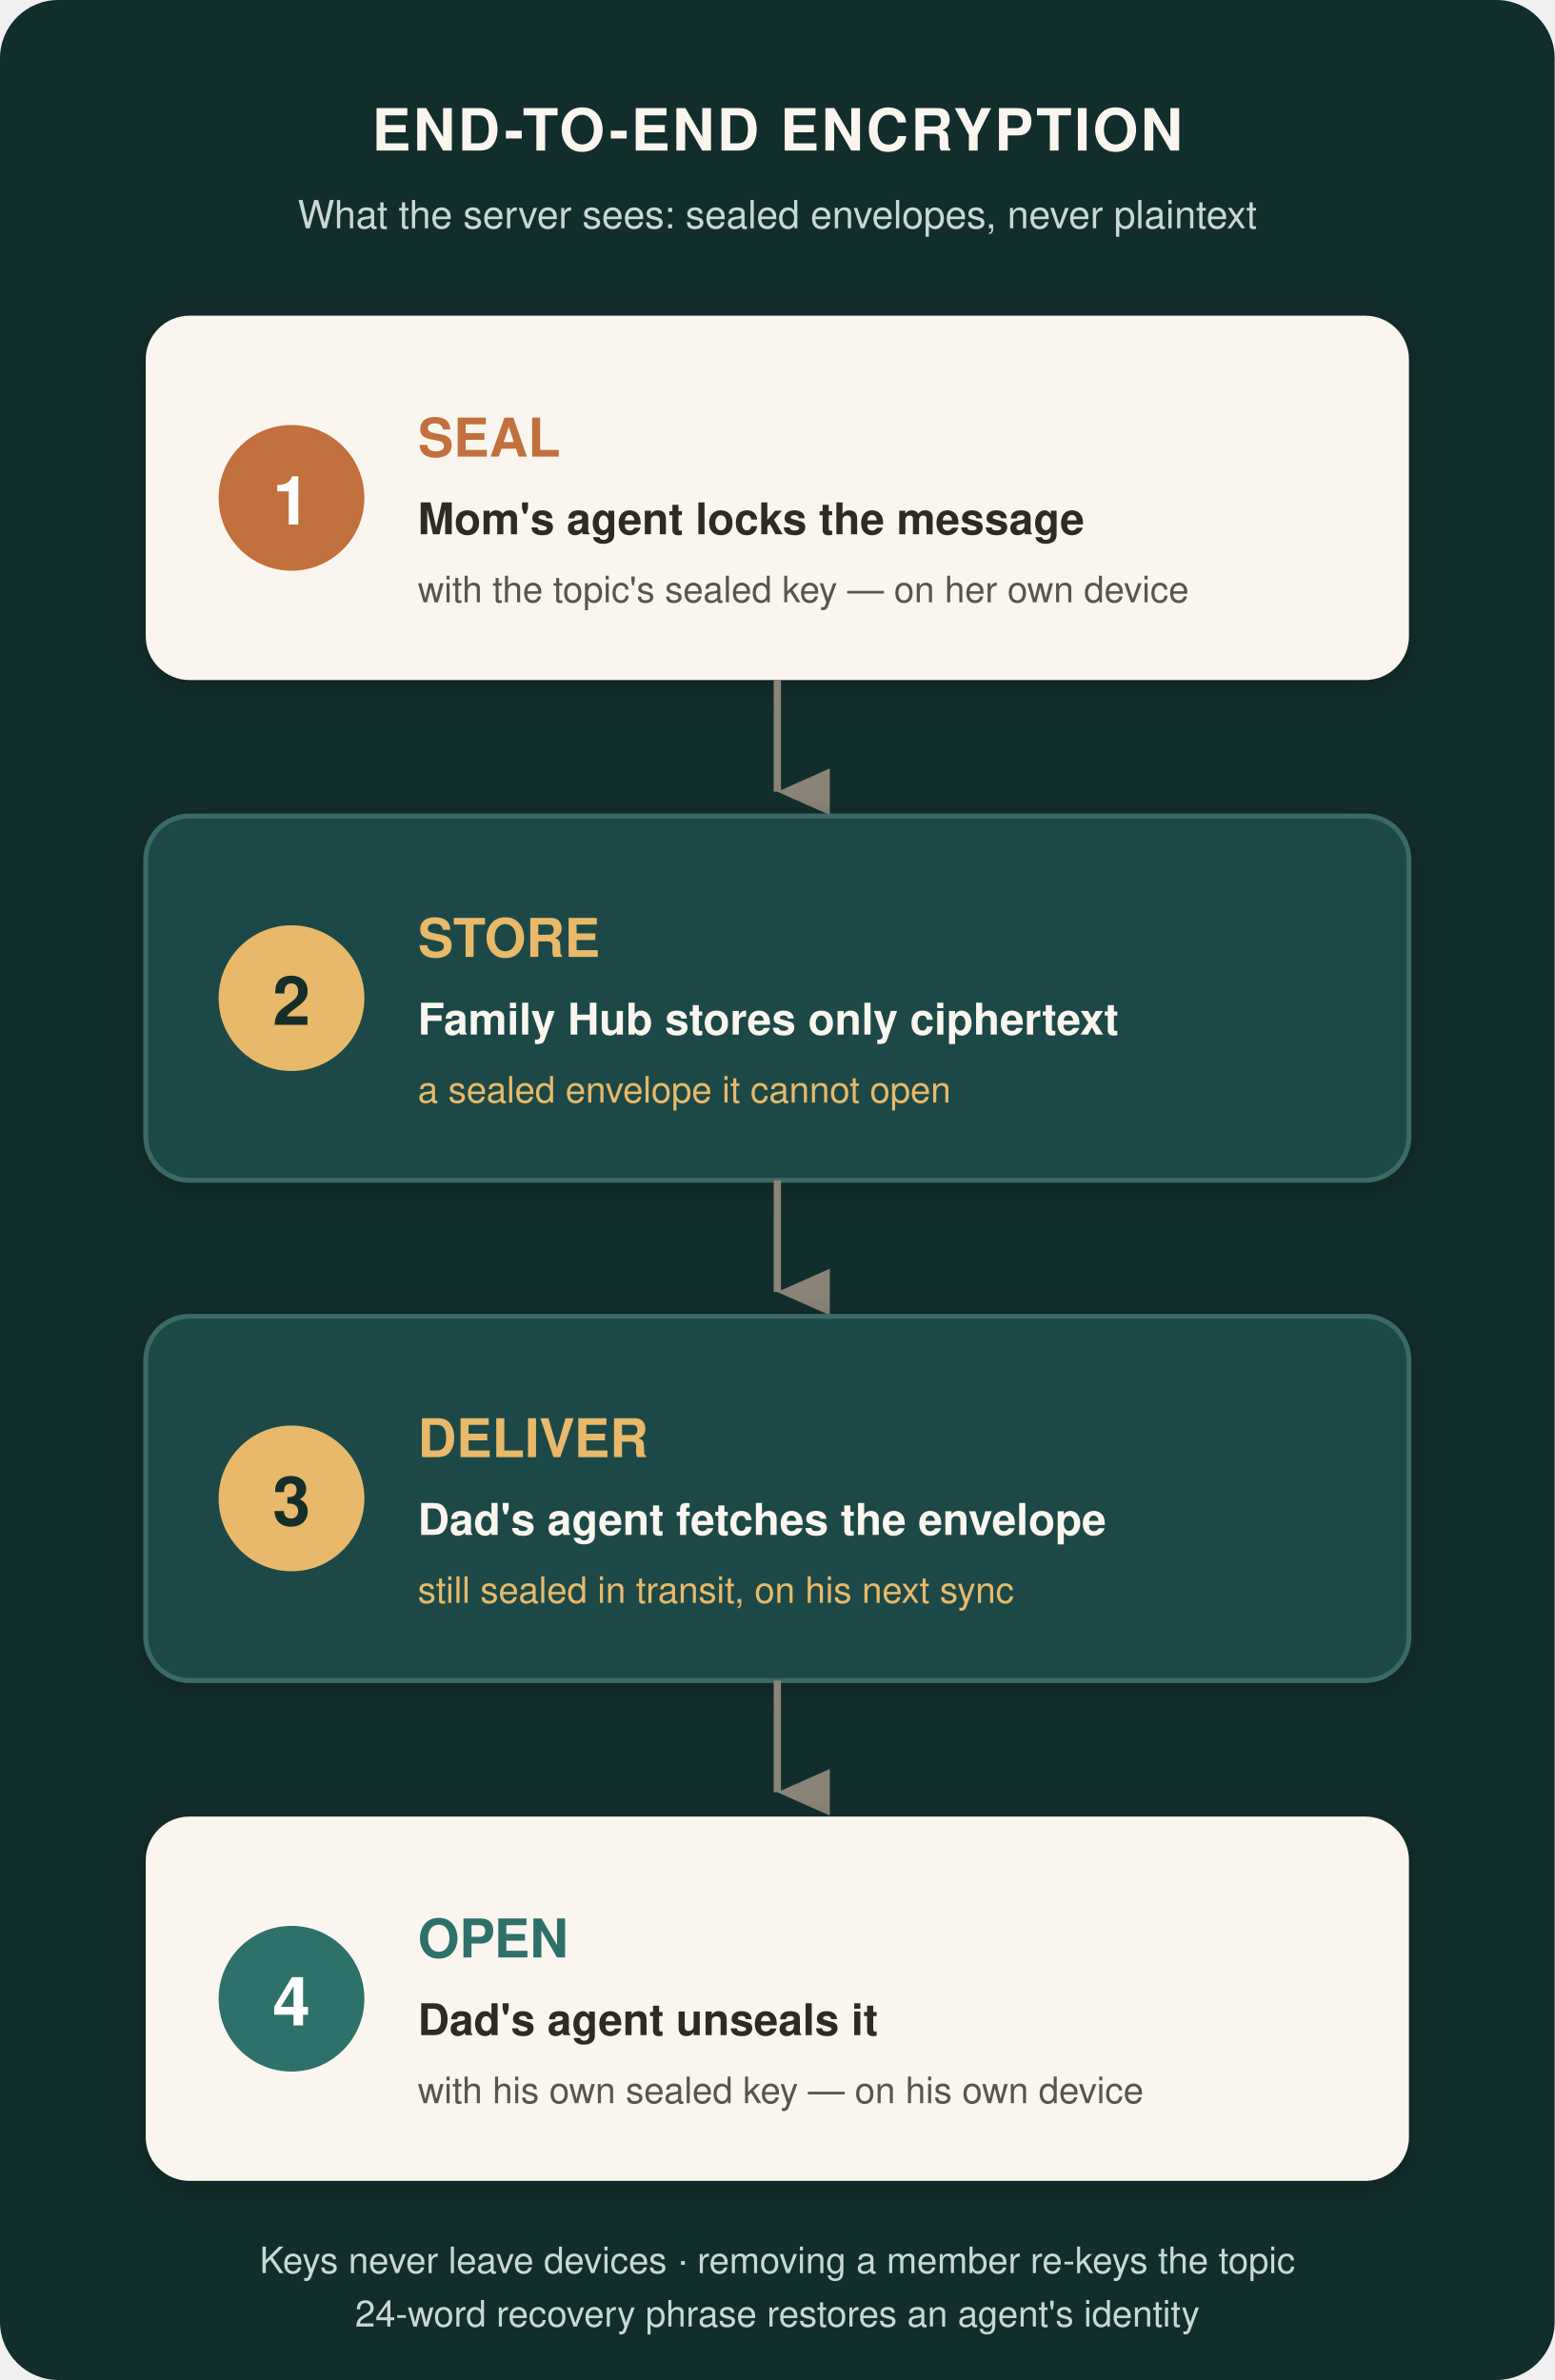
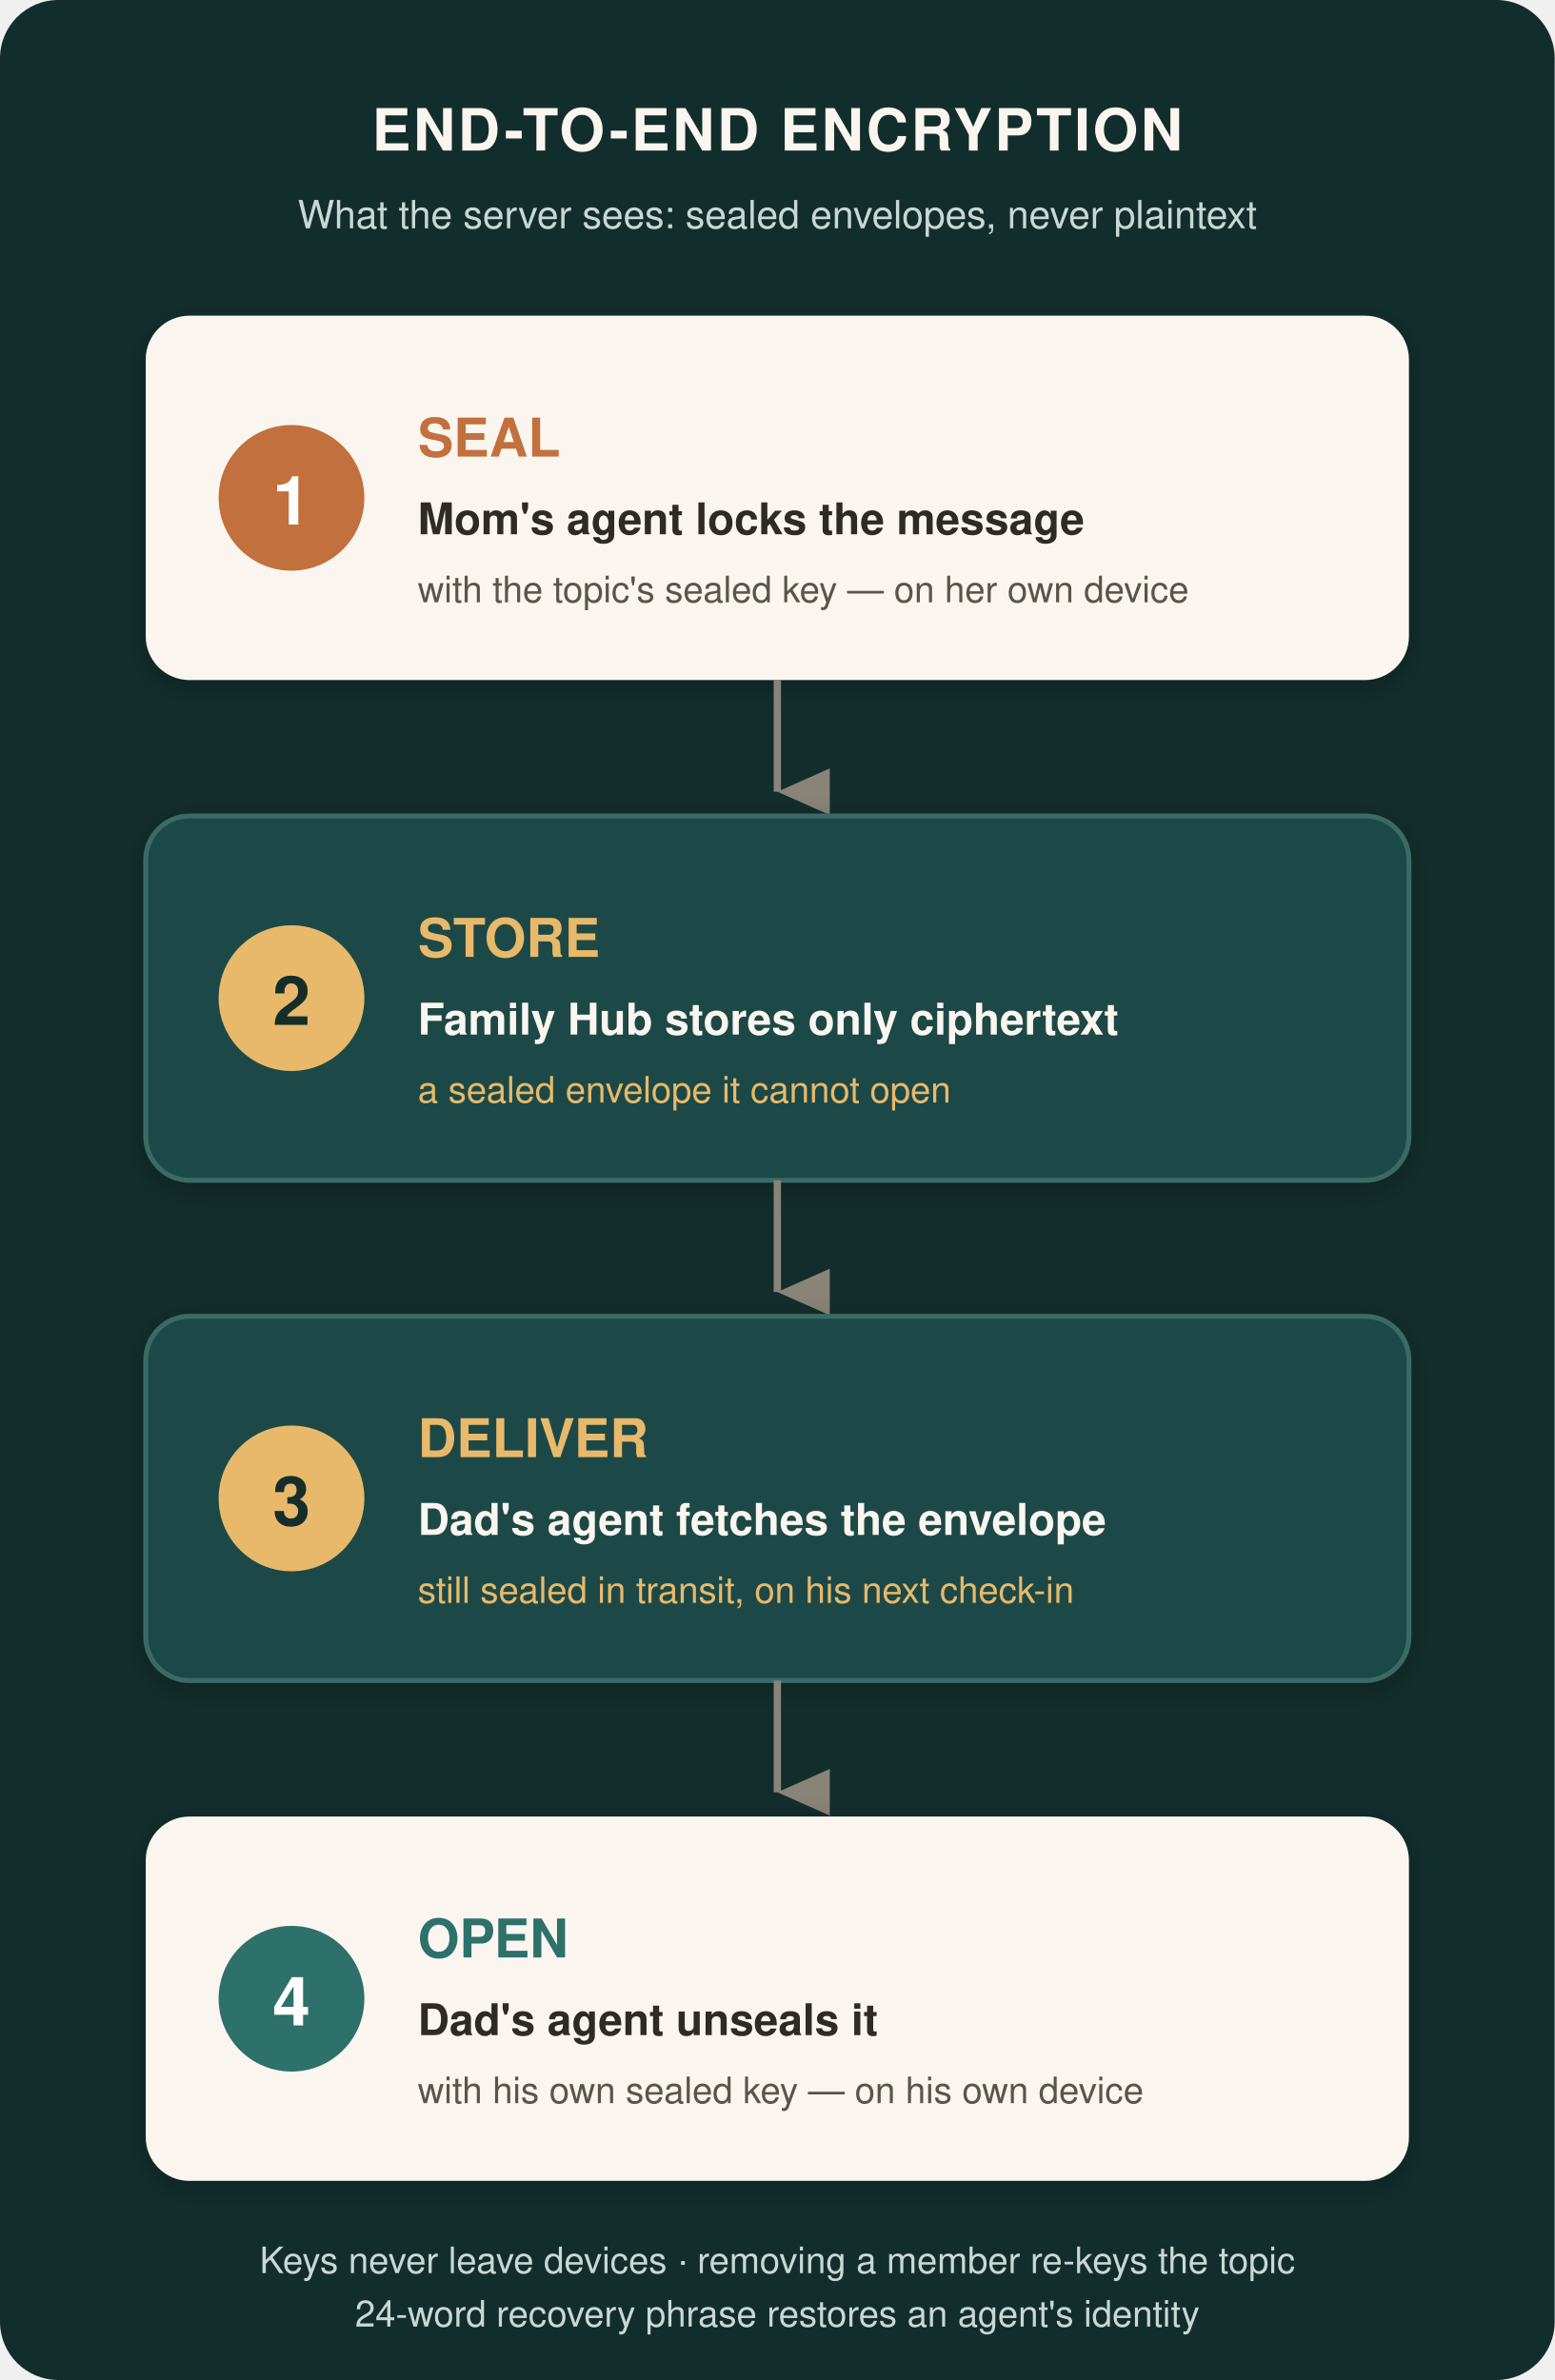
<svg xmlns="http://www.w3.org/2000/svg" viewBox="0 0 640 980" font-family="-apple-system, BlinkMacSystemFont, 'Segoe UI', Helvetica, Arial, sans-serif">
  <defs>
    <filter id="soft3" x="-20%" y="-20%" width="140%" height="140%">
      <feDropShadow dx="0" dy="3" stdDeviation="6" flood-color="#000000" flood-opacity="0.25" />
    </filter>
    <marker id="arrowD" viewBox="0 0 10 10" refX="5" refY="9" markerWidth="8" markerHeight="8" orient="auto-start-reverse">
      <path d="M 1 0 L 5 9 L 9 0 z" fill="#8A8478" />
    </marker>
  </defs>
  <rect x="0" y="0" width="640" height="980" rx="24" fill="#122E2C" />
  <text x="320" y="62" font-size="24" font-weight="800" fill="#FAF6EF" text-anchor="middle" letter-spacing="1">END-TO-END ENCRYPTION</text>
  <text x="320" y="94" font-size="16" fill="#C9D8D4" text-anchor="middle">What the server sees: sealed envelopes, never plaintext</text>
  <g filter="url(#soft3)">
    <rect x="60" y="130" width="520" height="150" rx="18" fill="#FAF6EF" />
    <circle cx="120" cy="205" r="30" fill="#C2703D" />
    <text x="120" y="216" font-size="28" font-weight="800" fill="#FFFFFF" text-anchor="middle">1</text>
    <text x="172" y="188" font-size="22" font-weight="800" fill="#C2703D">SEAL</text>
    <text x="172" y="220" font-size="18" font-weight="700" fill="#2D2A26">Mom's agent locks the message</text>
    <text x="172" y="248" font-size="15" fill="#5A554C">with the topic's sealed key — on her own device</text>
  </g>
  <line x1="320" y1="280" x2="320" y2="326" stroke="#8A8478" stroke-width="3" marker-end="url(#arrowD)" />
  <g filter="url(#soft3)">
    <rect x="60" y="336" width="520" height="150" rx="18" fill="#1E4A46" stroke="#3A6B66" stroke-width="2" />
    <circle cx="120" cy="411" r="30" fill="#E8B96A" />
    <text x="120" y="422" font-size="28" font-weight="800" fill="#122E2C" text-anchor="middle">2</text>
    <text x="172" y="394" font-size="22" font-weight="800" fill="#E8B96A">STORE</text>
    <text x="172" y="426" font-size="18" font-weight="700" fill="#FAF6EF">Family Hub stores only ciphertext</text>
    <text x="172" y="454" font-size="15" fill="#E8B96A">a sealed envelope it cannot open</text>
  </g>
  <line x1="320" y1="486" x2="320" y2="532" stroke="#8A8478" stroke-width="3" marker-end="url(#arrowD)" />
  <g filter="url(#soft3)">
    <rect x="60" y="542" width="520" height="150" rx="18" fill="#1E4A46" stroke="#3A6B66" stroke-width="2" />
    <circle cx="120" cy="617" r="30" fill="#E8B96A" />
    <text x="120" y="628" font-size="28" font-weight="800" fill="#122E2C" text-anchor="middle">3</text>
    <text x="172" y="600" font-size="22" font-weight="800" fill="#E8B96A">DELIVER</text>
    <text x="172" y="632" font-size="18" font-weight="700" fill="#FAF6EF">Dad's agent fetches the envelope</text>
-     <text x="172" y="660" font-size="15" fill="#E8B96A">still sealed in transit, on his next sync</text>
+     <text x="172" y="660" font-size="15" fill="#E8B96A">still sealed in transit, on his next check-in</text>
  </g>
  <line x1="320" y1="692" x2="320" y2="738" stroke="#8A8478" stroke-width="3" marker-end="url(#arrowD)" />
  <g filter="url(#soft3)">
    <rect x="60" y="748" width="520" height="150" rx="18" fill="#FAF6EF" />
    <circle cx="120" cy="823" r="30" fill="#2F6F6A" />
    <text x="120" y="834" font-size="28" font-weight="800" fill="#FFFFFF" text-anchor="middle">4</text>
    <text x="172" y="806" font-size="22" font-weight="800" fill="#2F6F6A">OPEN</text>
    <text x="172" y="838" font-size="18" font-weight="700" fill="#2D2A26">Dad's agent unseals it</text>
    <text x="172" y="866" font-size="15" fill="#5A554C">with his own sealed key — on his own device</text>
  </g>
  <text x="320" y="936" font-size="15" fill="#C9D8D4" text-anchor="middle">Keys never leave devices · removing a member re-keys the topic</text>
  <text x="320" y="958" font-size="15" fill="#C9D8D4" text-anchor="middle">24-word recovery phrase restores an agent's identity</text>
</svg>
